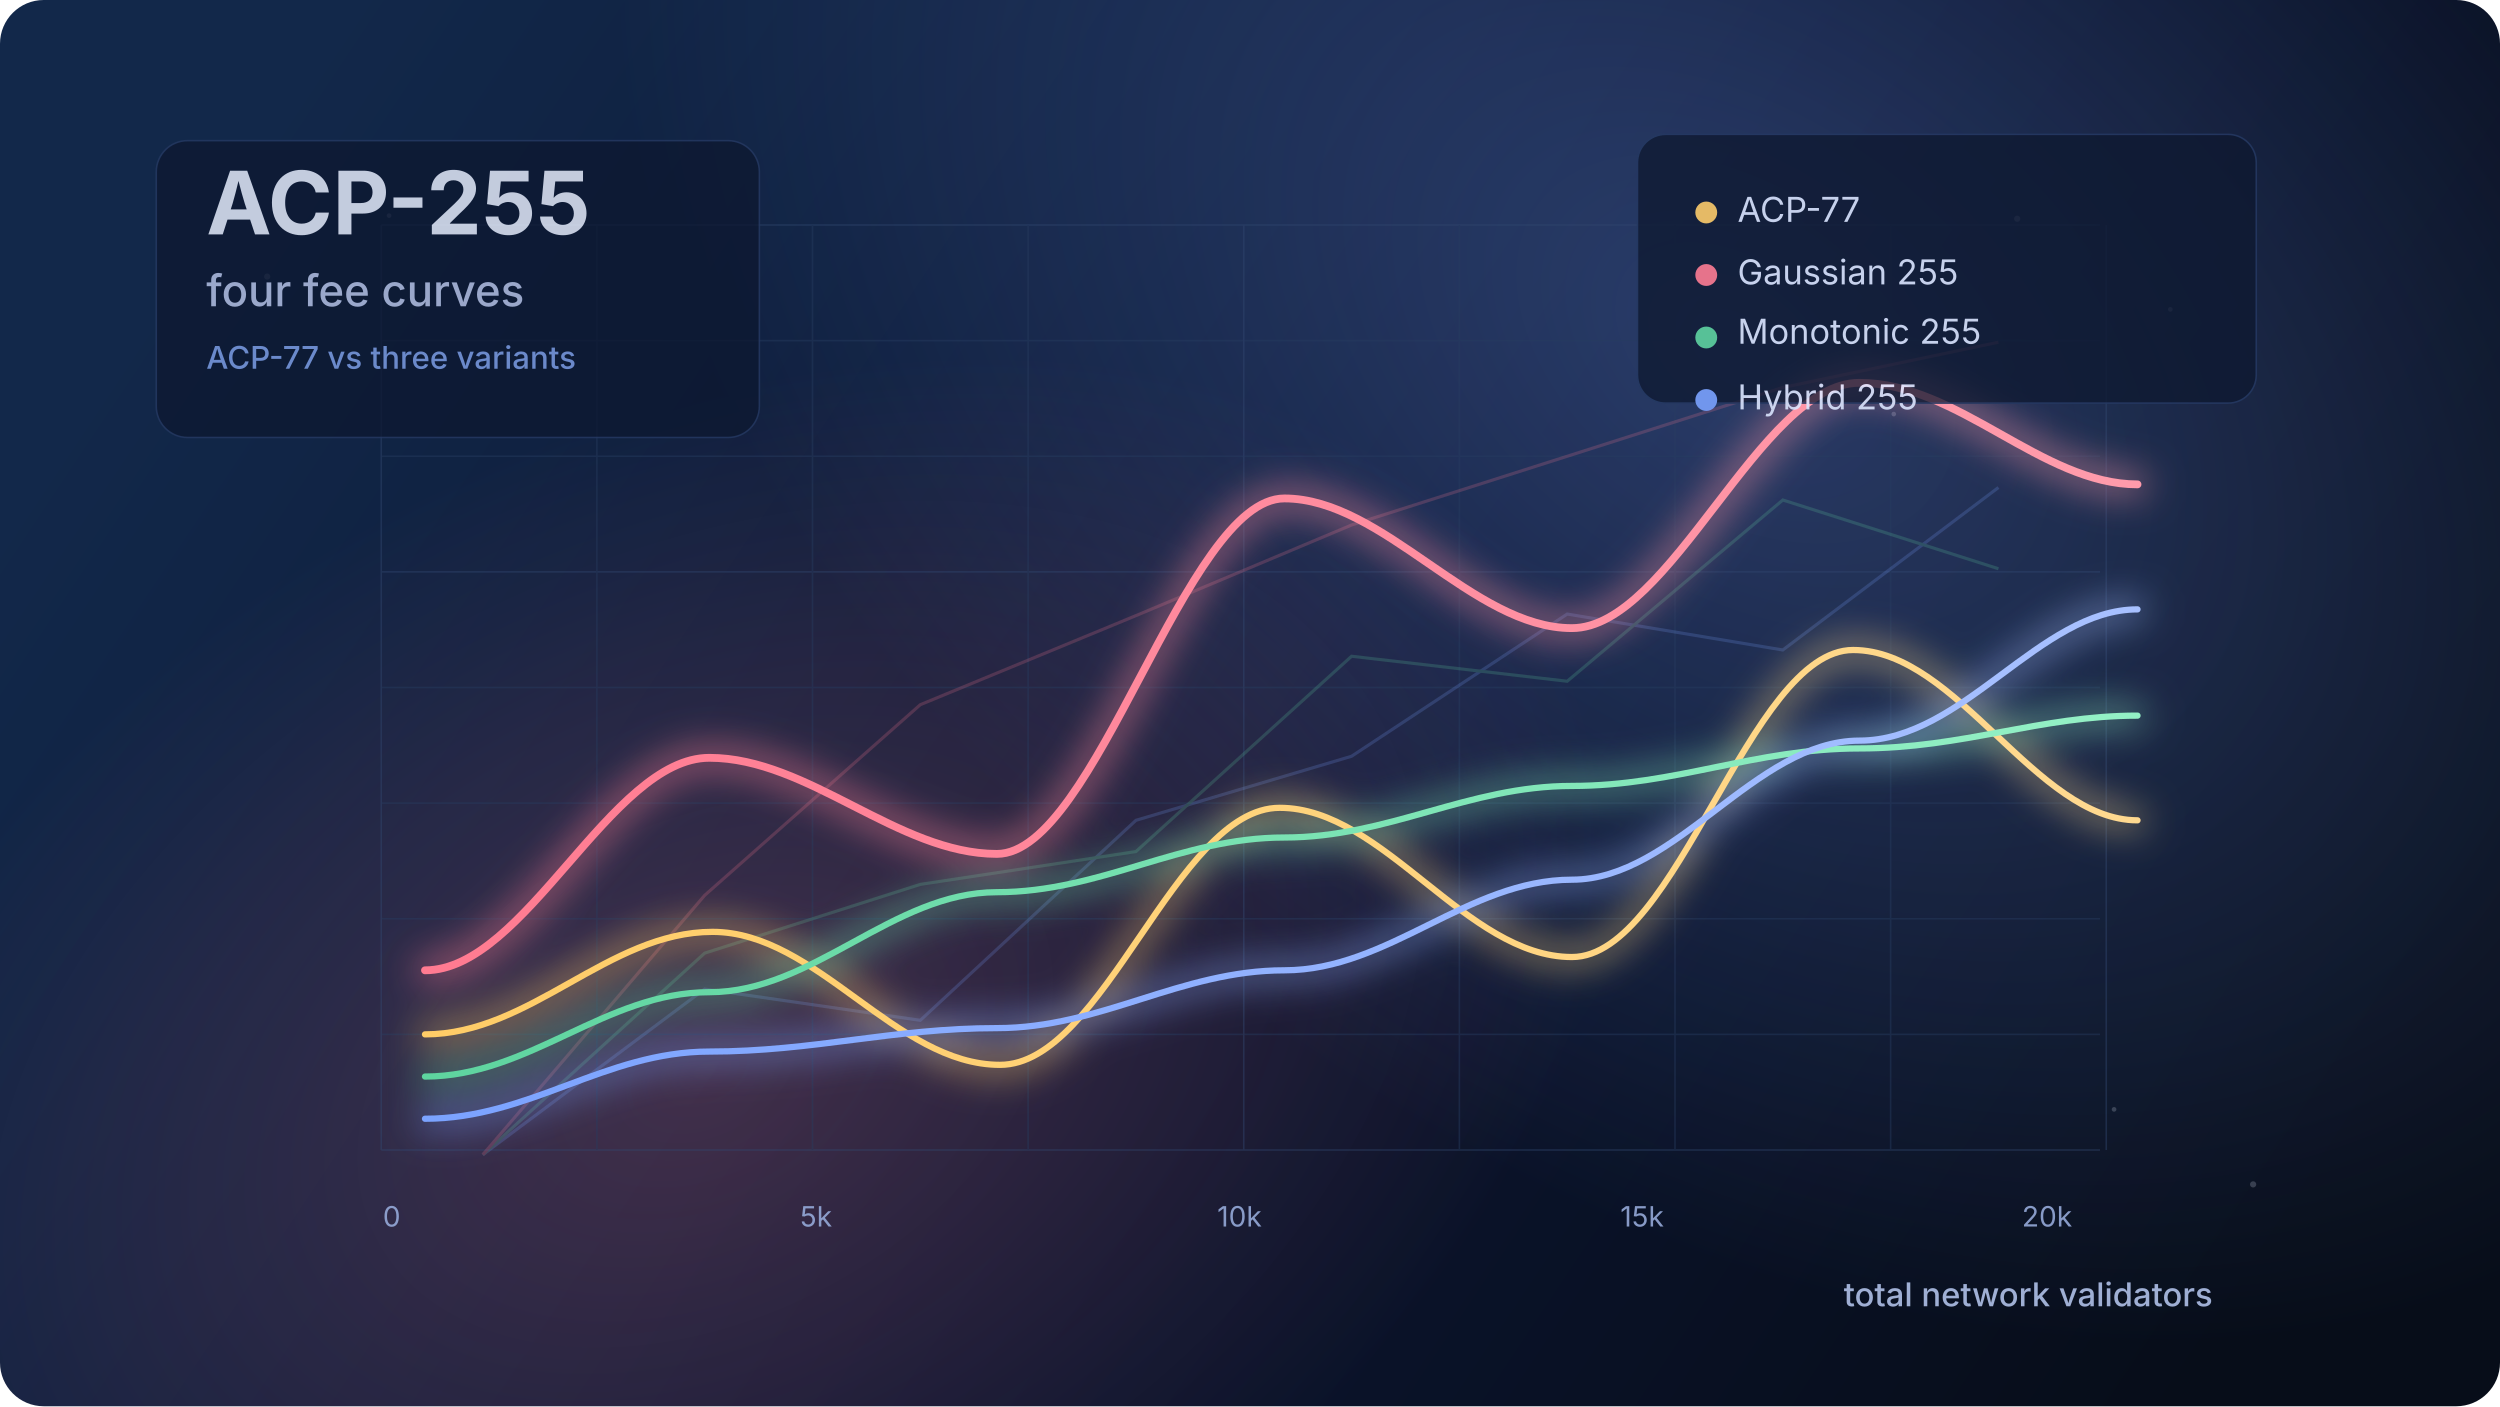
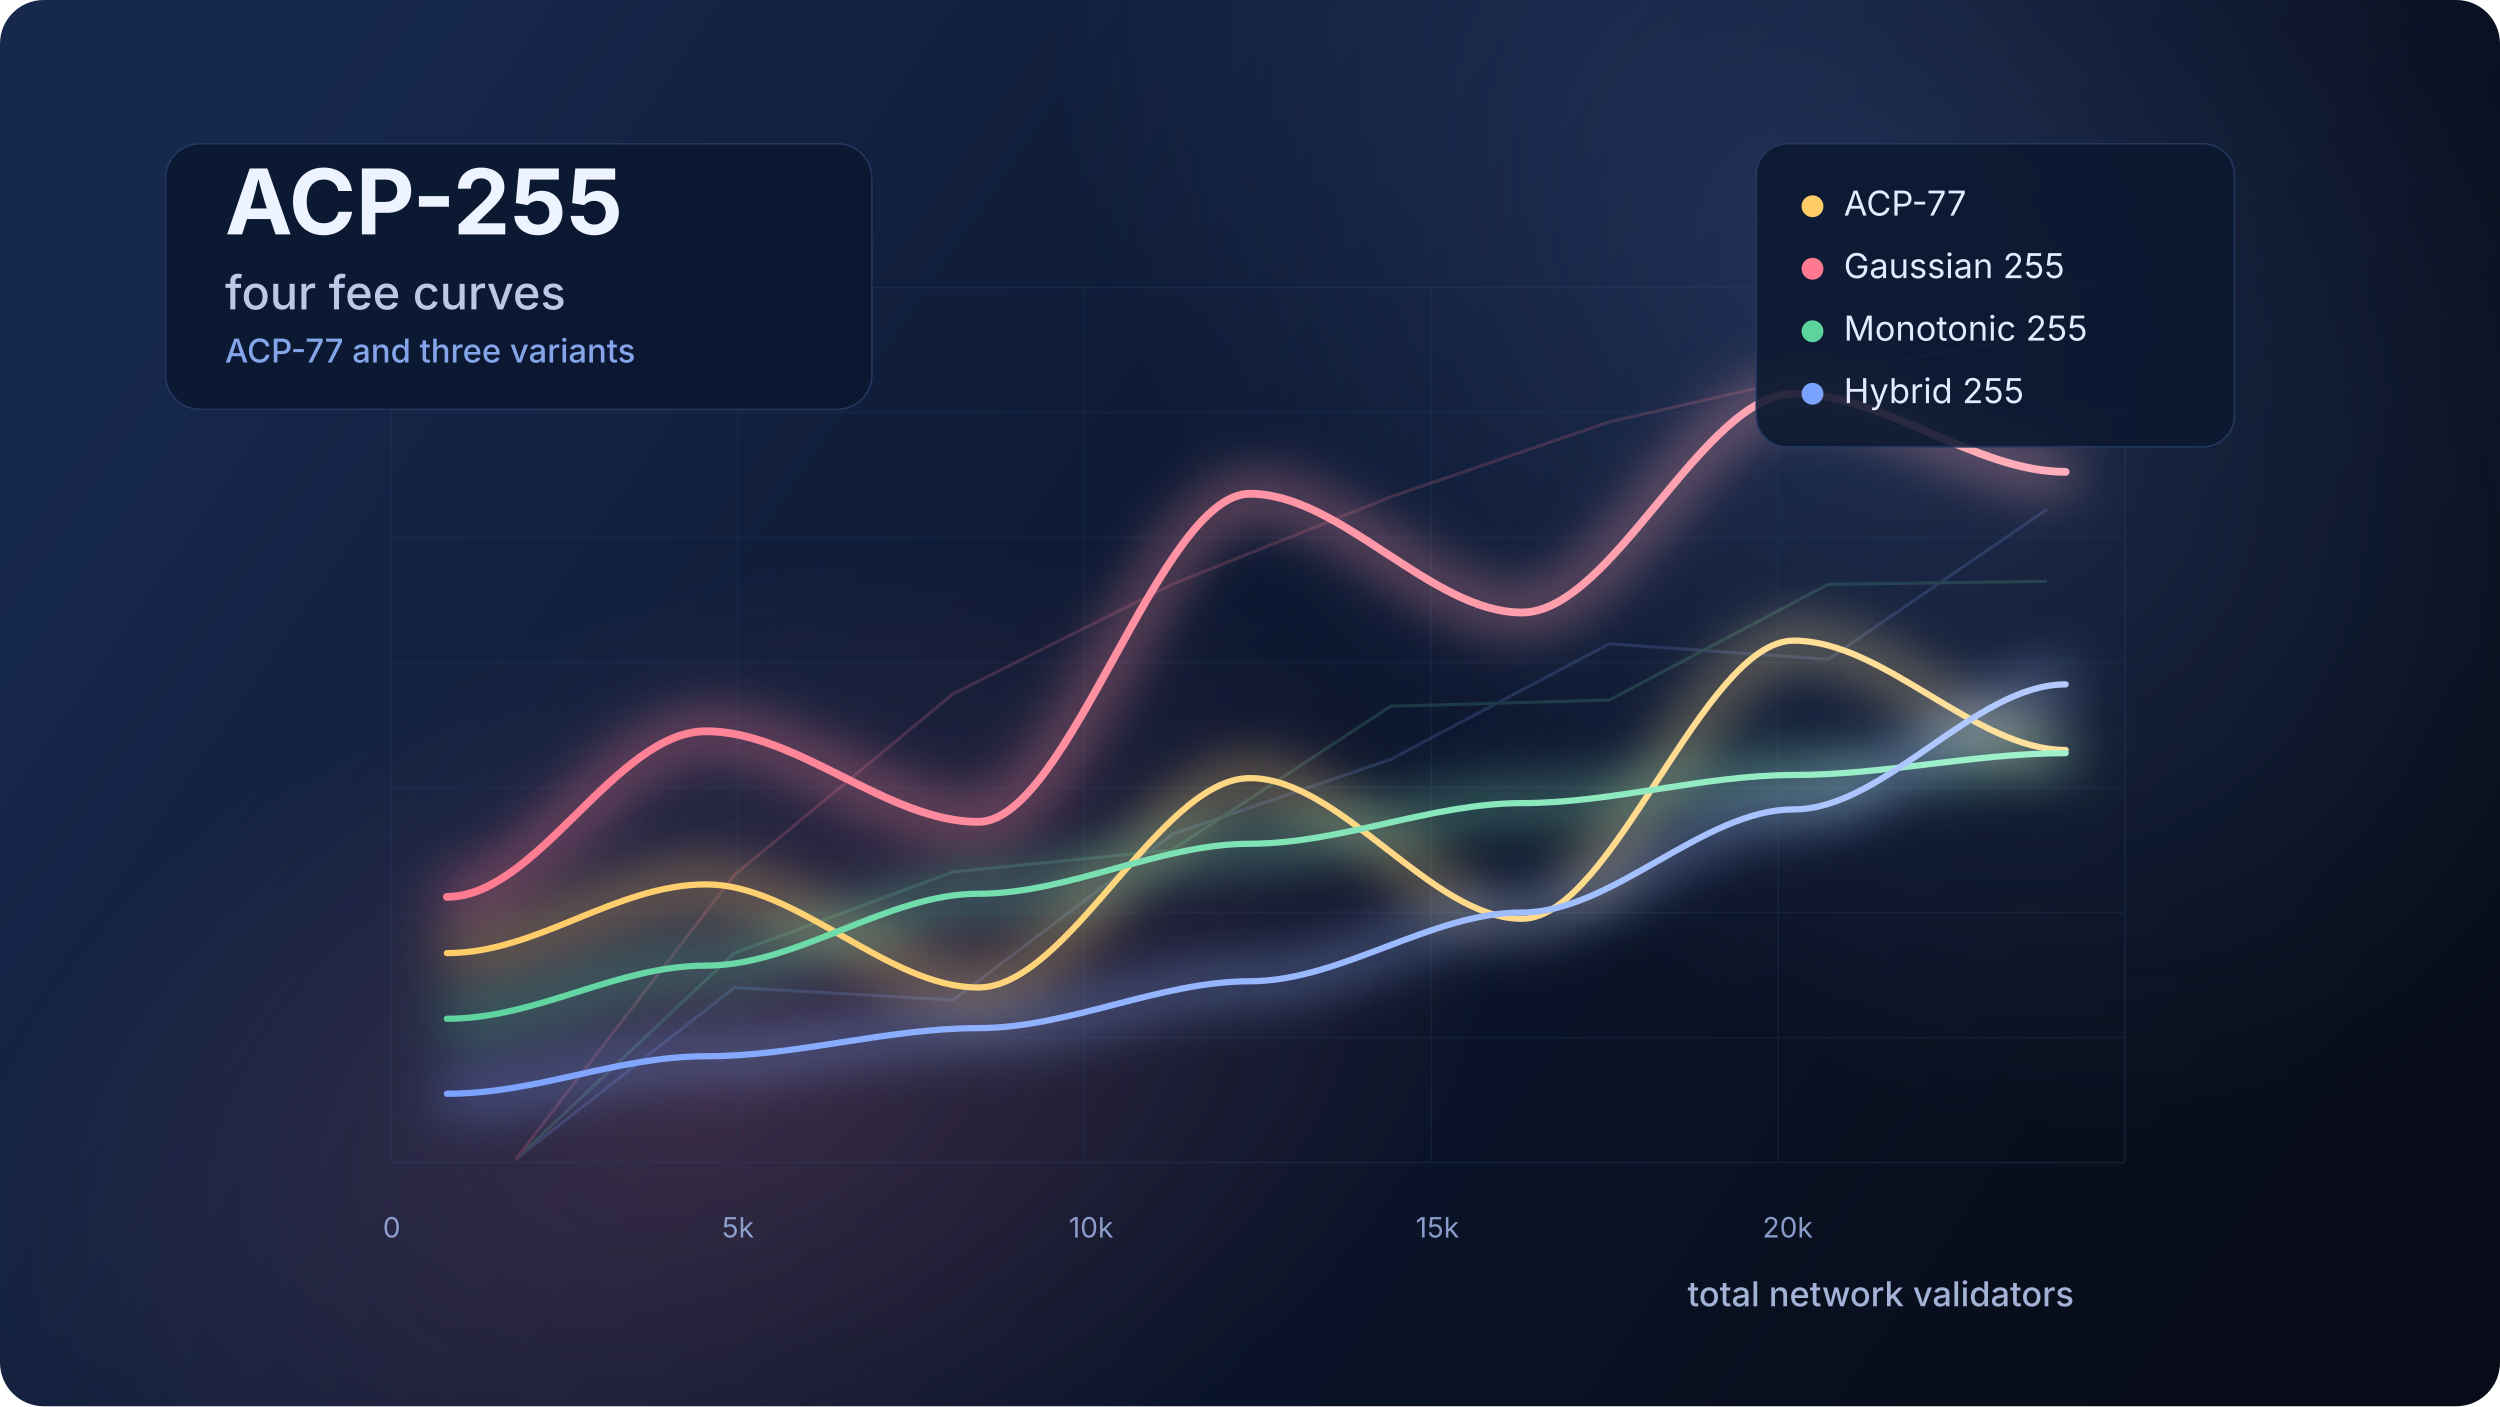
<svg xmlns="http://www.w3.org/2000/svg" width="1600" height="900" viewBox="0 0 1600 900" fill="none">
  <defs>
-     <linearGradient id="bg" x1="188" y1="48" x2="1417" y2="869" gradientUnits="userSpaceOnUse">
-       <stop stop-color="#12284A" />
-       <stop offset="0.55" stop-color="#0B1530" />
-       <stop offset="1" stop-color="#070D19" />
+     <linearGradient id="bg" x1="200" y1="40" x2="1400" y2="860" gradientUnits="userSpaceOnUse">
+       <stop stop-color="#16284C" />
+       <stop offset="0.5" stop-color="#0C1730" />
+       <stop offset="1" stop-color="#070C18" />
    </linearGradient>
-     <radialGradient id="glowA" cx="0" cy="0" r="1" gradientUnits="userSpaceOnUse" gradientTransform="translate(1112 222) rotate(126.286) scale(530.679 809.871)">
-       <stop stop-color="#7AA2FF" stop-opacity="0.28" />
+     <radialGradient id="glow1" cx="0" cy="0" r="1" gradientUnits="userSpaceOnUse" gradientTransform="translate(1180 180) rotate(140) scale(420 620)">
+       <stop stop-color="#7AA2FF" stop-opacity="0.20" />
      <stop offset="1" stop-color="#7AA2FF" stop-opacity="0" />
    </radialGradient>
-     <radialGradient id="glowB" cx="0" cy="0" r="1" gradientUnits="userSpaceOnUse" gradientTransform="translate(451 686) rotate(-26.878) scale(613.537 409.398)">
-       <stop stop-color="#FF7A90" stop-opacity="0.22" />
+     <radialGradient id="glow2" cx="0" cy="0" r="1" gradientUnits="userSpaceOnUse" gradientTransform="translate(460 700) rotate(-20) scale(520 320)">
+       <stop stop-color="#FF7A90" stop-opacity="0.18" />
      <stop offset="1" stop-color="#FF7A90" stop-opacity="0" />
    </radialGradient>
-     <filter id="blur40" x="-80" y="-80" width="1760" height="1060" filterUnits="userSpaceOnUse" color-interpolation-filters="sRGB">
-       <feGaussianBlur stdDeviation="40" />
+     <filter id="soft" x="-100" y="-100" width="1800" height="1100" filterUnits="userSpaceOnUse" color-interpolation-filters="sRGB">
+       <feGaussianBlur stdDeviation="18" />
    </filter>
-     <filter id="blur12" x="0" y="0" width="1600" height="900" filterUnits="userSpaceOnUse" color-interpolation-filters="sRGB">
-       <feGaussianBlur stdDeviation="12" />
-     </filter>
-     <linearGradient id="lineGold" x1="252" y1="592" x2="1328" y2="592" gradientUnits="userSpaceOnUse">
+     <linearGradient id="gold" x1="270" y1="588" x2="1360" y2="588" gradientUnits="userSpaceOnUse">
      <stop stop-color="#FFCC66" />
-       <stop offset="1" stop-color="#FFD98F" />
+       <stop offset="1" stop-color="#FFE2A0" />
    </linearGradient>
-     <linearGradient id="lineRed" x1="252" y1="548" x2="1328" y2="548" gradientUnits="userSpaceOnUse">
+     <linearGradient id="red" x1="270" y1="520" x2="1360" y2="520" gradientUnits="userSpaceOnUse">
      <stop stop-color="#FF7A90" />
-       <stop offset="1" stop-color="#FF9BAB" />
+       <stop offset="1" stop-color="#FFB0BC" />
    </linearGradient>
-     <linearGradient id="lineGreen" x1="252" y1="626" x2="1328" y2="626" gradientUnits="userSpaceOnUse">
+     <linearGradient id="green" x1="270" y1="638" x2="1360" y2="638" gradientUnits="userSpaceOnUse">
      <stop stop-color="#5DD39E" />
-       <stop offset="1" stop-color="#93F0C5" />
+       <stop offset="1" stop-color="#A4F3CE" />
    </linearGradient>
-     <linearGradient id="lineBlue" x1="252" y1="672" x2="1328" y2="672" gradientUnits="userSpaceOnUse">
+     <linearGradient id="blue" x1="270" y1="684" x2="1360" y2="684" gradientUnits="userSpaceOnUse">
      <stop stop-color="#7AA2FF" />
-       <stop offset="1" stop-color="#A7C0FF" />
+       <stop offset="1" stop-color="#B5CCFF" />
    </linearGradient>
  </defs>
  <rect width="1600" height="900" rx="28" fill="url(#bg)" />
-   <rect width="1600" height="900" rx="28" fill="url(#glowA)" />
-   <rect width="1600" height="900" rx="28" fill="url(#glowB)" />
-   <g opacity="0.2">
-     <circle cx="1291" cy="140" r="2" fill="#E7EEFF" />
-     <circle cx="1389" cy="198" r="1.5" fill="#E7EEFF" />
-     <circle cx="1212" cy="265" r="1.5" fill="#E7EEFF" />
-     <circle cx="171" cy="177" r="2" fill="#E7EEFF" />
-     <circle cx="249" cy="138" r="1.5" fill="#E7EEFF" />
-     <circle cx="1442" cy="758" r="2" fill="#E7EEFF" />
-     <circle cx="1353" cy="710" r="1.5" fill="#E7EEFF" />
+   <rect width="1600" height="900" rx="28" fill="url(#glow1)" />
+   <rect width="1600" height="900" rx="28" fill="url(#glow2)" />
+   <g opacity="0.32">
+     <path d="M250 744H1360" stroke="#2C426B" />
+     <path d="M250 664H1360" stroke="#23385B" />
+     <path d="M250 584H1360" stroke="#23385B" />
+     <path d="M250 504H1360" stroke="#23385B" />
+     <path d="M250 424H1360" stroke="#23385B" />
+     <path d="M250 344H1360" stroke="#23385B" />
+     <path d="M250 264H1360" stroke="#23385B" />
+     <path d="M250 184H1360" stroke="#2C426B" />
+     <path d="M250 744V184" stroke="#2C426B" />
+     <path d="M472 744V184" stroke="#23385B" />
+     <path d="M694 744V184" stroke="#23385B" />
+     <path d="M916 744V184" stroke="#23385B" />
+     <path d="M1138 744V184" stroke="#23385B" />
+     <path d="M1360 744V184" stroke="#2C426B" />
  </g>
-   <g opacity="0.45">
-     <path d="M244 736H1344" stroke="#30466F" stroke-width="1" />
-     <path d="M244 662H1344" stroke="#263B60" stroke-width="1" />
-     <path d="M244 588H1344" stroke="#263B60" stroke-width="1" />
-     <path d="M244 514H1344" stroke="#263B60" stroke-width="1" />
-     <path d="M244 440H1344" stroke="#263B60" stroke-width="1" />
-     <path d="M244 366H1344" stroke="#30466F" stroke-width="1" />
-     <path d="M244 292H1344" stroke="#263B60" stroke-width="1" />
-     <path d="M244 218H1344" stroke="#263B60" stroke-width="1" />
-     <path d="M244 144H1344" stroke="#30466F" stroke-width="1" />
-     <path d="M244 736V144" stroke="#30466F" stroke-width="1" />
-     <path d="M382 736V144" stroke="#263B60" stroke-width="1" />
-     <path d="M520 736V144" stroke="#263B60" stroke-width="1" />
-     <path d="M658 736V144" stroke="#263B60" stroke-width="1" />
-     <path d="M796 736V144" stroke="#30466F" stroke-width="1" />
-     <path d="M934 736V144" stroke="#263B60" stroke-width="1" />
-     <path d="M1072 736V144" stroke="#263B60" stroke-width="1" />
-     <path d="M1210 736V144" stroke="#263B60" stroke-width="1" />
-     <path d="M1348 736V144" stroke="#30466F" stroke-width="1" />
+   <g opacity="0.18">
+     <path d="M330 742L470 632L610 640L750 534L890 486L1030 412L1170 422L1310 326" stroke="#7AA2FF" stroke-width="2" />
+     <path d="M330 742L470 610L610 558L750 544L890 452L1030 448L1170 374L1310 372" stroke="#5DD39E" stroke-width="2" />
+     <path d="M330 742L470 560L610 444L750 374L890 318L1030 270L1170 238L1310 214" stroke="#FF7A90" stroke-width="2" />
  </g>
-   <g opacity="0.2">
-     <path d="M309 739L451 633L589 653L727 525L865 484L1003 393L1141 416L1279 312" stroke="#7AA2FF" stroke-width="2" />
-     <path d="M309 739L451 610L589 566L727 545L865 420L1003 436L1141 320L1279 364" stroke="#5DD39E" stroke-width="2" />
-     <path d="M309 739L451 573L589 451L727 394L865 336L1003 292L1141 248L1279 219" stroke="#FF7A90" stroke-width="2" />
-   </g>
-   <g filter="url(#blur12)" opacity="0.7">
-     <path d="M272 662C339.385 662 389.326 596.389 456 596.389C522.674 596.389 573.289 681.5 640 681.5C706.711 681.5 752.51 517 819 517C885.49 517 938.385 612.5 1006 612.5C1073.61 612.5 1119.42 416 1186 416C1252.58 416 1302.95 525 1368 525" stroke="url(#lineGold)" stroke-width="10" stroke-linecap="round" />
-     <path d="M272 621C336.35 621 390.65 485 454 485C517.35 485 574.65 546.5 638 546.5C701.35 546.5 758.65 319 822 319C885.35 319 942.65 402 1006 402C1069.35 402 1126.65 245 1190 245C1253.35 245 1306.65 310 1368 310" stroke="url(#lineRed)" stroke-width="12" stroke-linecap="round" />
-     <path d="M272 689C338.65 689 387.35 635 454 635C520.65 635 571.35 571 638 571C704.65 571 755.35 536 822 536C888.65 536 939.35 503 1006 503C1072.65 503 1123.35 479 1190 479C1256.65 479 1305.35 458 1368 458" stroke="url(#lineGreen)" stroke-width="10" stroke-linecap="round" />
-     <path d="M272 716C338.65 716 387.35 673 454 673C520.65 673 571.35 658 638 658C704.65 658 755.35 621 822 621C888.65 621 939.35 563 1006 563C1072.65 563 1123.35 474 1190 474C1256.65 474 1305.35 390 1368 390" stroke="url(#lineBlue)" stroke-width="10" stroke-linecap="round" />
+   <g filter="url(#soft)">
+     <path d="M286 610C344 610 394 566 452 566C510 566 568 632 626 632C684 632 742 498 800 498C858 498 916 588 974 588C1032 588 1090 410 1148 410C1206 410 1264 480 1322 480" stroke="url(#gold)" stroke-width="10" stroke-linecap="round" />
+     <path d="M286 574C344 574 394 468 452 468C510 468 568 526 626 526C684 526 742 316 800 316C858 316 916 392 974 392C1032 392 1090 252 1148 252C1206 252 1264 302 1322 302" stroke="url(#red)" stroke-width="11" stroke-linecap="round" />
+     <path d="M286 652C344 652 394 618 452 618C510 618 568 572 626 572C684 572 742 540 800 540C858 540 916 514 974 514C1032 514 1090 496 1148 496C1206 496 1264 482 1322 482" stroke="url(#green)" stroke-width="10" stroke-linecap="round" />
+     <path d="M286 700C344 700 394 676 452 676C510 676 568 658 626 658C684 658 742 628 800 628C858 628 916 584 974 584C1032 584 1090 518 1148 518C1206 518 1264 438 1322 438" stroke="url(#blue)" stroke-width="10" stroke-linecap="round" />
  </g>
  <g>
-     <path d="M272 662C339.385 662 389.326 596.389 456 596.389C522.674 596.389 573.289 681.5 640 681.5C706.711 681.5 752.51 517 819 517C885.49 517 938.385 612.5 1006 612.5C1073.61 612.5 1119.42 416 1186 416C1252.58 416 1302.95 525 1368 525" stroke="url(#lineGold)" stroke-width="4" stroke-linecap="round" />
-     <path d="M272 621C336.35 621 390.65 485 454 485C517.35 485 574.65 546.5 638 546.5C701.35 546.5 758.65 319 822 319C885.35 319 942.65 402 1006 402C1069.35 402 1126.65 245 1190 245C1253.35 245 1306.65 310 1368 310" stroke="url(#lineRed)" stroke-width="5" stroke-linecap="round" />
-     <path d="M272 689C338.65 689 387.35 635 454 635C520.65 635 571.35 571 638 571C704.65 571 755.35 536 822 536C888.65 536 939.35 503 1006 503C1072.65 503 1123.35 479 1190 479C1256.65 479 1305.35 458 1368 458" stroke="url(#lineGreen)" stroke-width="4" stroke-linecap="round" />
-     <path d="M272 716C338.65 716 387.35 673 454 673C520.65 673 571.35 658 638 658C704.65 658 755.35 621 822 621C888.65 621 939.35 563 1006 563C1072.65 563 1123.35 474 1190 474C1256.65 474 1305.35 390 1368 390" stroke="url(#lineBlue)" stroke-width="4" stroke-linecap="round" />
+     <path d="M286 610C344 610 394 566 452 566C510 566 568 632 626 632C684 632 742 498 800 498C858 498 916 588 974 588C1032 588 1090 410 1148 410C1206 410 1264 480 1322 480" stroke="url(#gold)" stroke-width="4" stroke-linecap="round" />
+     <path d="M286 574C344 574 394 468 452 468C510 468 568 526 626 526C684 526 742 316 800 316C858 316 916 392 974 392C1032 392 1090 252 1148 252C1206 252 1264 302 1322 302" stroke="url(#red)" stroke-width="5" stroke-linecap="round" />
+     <path d="M286 652C344 652 394 618 452 618C510 618 568 572 626 572C684 572 742 540 800 540C858 540 916 514 974 514C1032 514 1090 496 1148 496C1206 496 1264 482 1322 482" stroke="url(#green)" stroke-width="4" stroke-linecap="round" />
+     <path d="M286 700C344 700 394 676 452 676C510 676 568 658 626 658C684 658 742 628 800 628C858 628 916 584 974 584C1032 584 1090 518 1148 518C1206 518 1264 438 1322 438" stroke="url(#blue)" stroke-width="4" stroke-linecap="round" />
  </g>
-   <g opacity="0.82">
-     <rect x="100" y="90" width="386" height="190" rx="20" fill="#0D1830" fill-opacity="0.9" stroke="#243861" />
-     <text x="132" y="150" fill="#EAF0FF" font-family="Inter, Arial, sans-serif" font-size="56" font-weight="700">ACP-255</text>
-     <text x="132" y="196" fill="#B8C5E8" font-family="Inter, Arial, sans-serif" font-size="28" font-weight="500">four fee curves</text>
-     <text x="132" y="236" fill="#7FA0E8" font-family="Inter, Arial, sans-serif" font-size="20" font-weight="500">ACP-77 vs three variants</text>
+   <g>
+     <rect x="106" y="92" width="452" height="170" rx="22" fill="#0C1830" fill-opacity="0.90" stroke="#22385F" />
+     <text x="144" y="150" fill="#EDF3FF" font-family="Inter, Arial, sans-serif" font-size="58" font-weight="700">ACP-255</text>
+     <text x="144" y="198" fill="#BCC8E8" font-family="Inter, Arial, sans-serif" font-size="30" font-weight="500">four fee curves</text>
+     <text x="144" y="232" fill="#85A5EA" font-family="Inter, Arial, sans-serif" font-size="21" font-weight="500">ACP-77 and three variants</text>
  </g>
-   <g opacity="0.88">
-     <rect x="1048" y="86" width="396" height="172" rx="18" fill="#0D1830" fill-opacity="0.86" stroke="#243861" />
-     <circle cx="1092" cy="136" r="7" fill="#FFCC66" />
-     <text x="1112" y="142" fill="#DCE6FF" font-family="Inter, Arial, sans-serif" font-size="22">ACP-77</text>
-     <circle cx="1092" cy="176" r="7" fill="#FF7A90" />
-     <text x="1112" y="182" fill="#DCE6FF" font-family="Inter, Arial, sans-serif" font-size="22">Gaussian 255</text>
-     <circle cx="1092" cy="216" r="7" fill="#5DD39E" />
-     <text x="1112" y="220" fill="#DCE6FF" font-family="Inter, Arial, sans-serif" font-size="22">Monotonic 255</text>
-     <circle cx="1092" cy="256" r="7" fill="#7AA2FF" />
-     <text x="1112" y="262" fill="#DCE6FF" font-family="Inter, Arial, sans-serif" font-size="22">Hybrid 255</text>
+   <g>
+     <rect x="1124" y="92" width="306" height="194" rx="20" fill="#0C1830" fill-opacity="0.88" stroke="#22385F" />
+     <circle cx="1160" cy="132" r="7" fill="#FFCC66" />
+     <text x="1180" y="138" fill="#E2EBFF" font-family="Inter, Arial, sans-serif" font-size="22">ACP-77</text>
+     <circle cx="1160" cy="172" r="7" fill="#FF7A90" />
+     <text x="1180" y="178" fill="#E2EBFF" font-family="Inter, Arial, sans-serif" font-size="22">Gaussian 255</text>
+     <circle cx="1160" cy="212" r="7" fill="#5DD39E" />
+     <text x="1180" y="218" fill="#E2EBFF" font-family="Inter, Arial, sans-serif" font-size="22">Monotonic 255</text>
+     <circle cx="1160" cy="252" r="7" fill="#7AA2FF" />
+     <text x="1180" y="258" fill="#E2EBFF" font-family="Inter, Arial, sans-serif" font-size="22">Hybrid 255</text>
  </g>
  <g opacity="0.9">
-     <text x="245" y="785" fill="#95A9D8" font-family="Inter, Arial, sans-serif" font-size="18">0</text>
-     <text x="512" y="785" fill="#95A9D8" font-family="Inter, Arial, sans-serif" font-size="18">5k</text>
-     <text x="779" y="785" fill="#95A9D8" font-family="Inter, Arial, sans-serif" font-size="18">10k</text>
-     <text x="1037" y="785" fill="#95A9D8" font-family="Inter, Arial, sans-serif" font-size="18">15k</text>
-     <text x="1294" y="785" fill="#95A9D8" font-family="Inter, Arial, sans-serif" font-size="18">20k</text>
-     <text x="1180" y="836" fill="#AFC0E8" font-family="Inter, Arial, sans-serif" font-size="21" font-weight="500">total network validators</text>
+     <text x="245" y="792" fill="#97ABDA" font-family="Inter, Arial, sans-serif" font-size="18">0</text>
+     <text x="462" y="792" fill="#97ABDA" font-family="Inter, Arial, sans-serif" font-size="18">5k</text>
+     <text x="684" y="792" fill="#97ABDA" font-family="Inter, Arial, sans-serif" font-size="18">10k</text>
+     <text x="906" y="792" fill="#97ABDA" font-family="Inter, Arial, sans-serif" font-size="18">15k</text>
+     <text x="1128" y="792" fill="#97ABDA" font-family="Inter, Arial, sans-serif" font-size="18">20k</text>
+     <text x="1080" y="836" fill="#B4C4EA" font-family="Inter, Arial, sans-serif" font-size="22" font-weight="500">total network validators</text>
  </g>
</svg>
